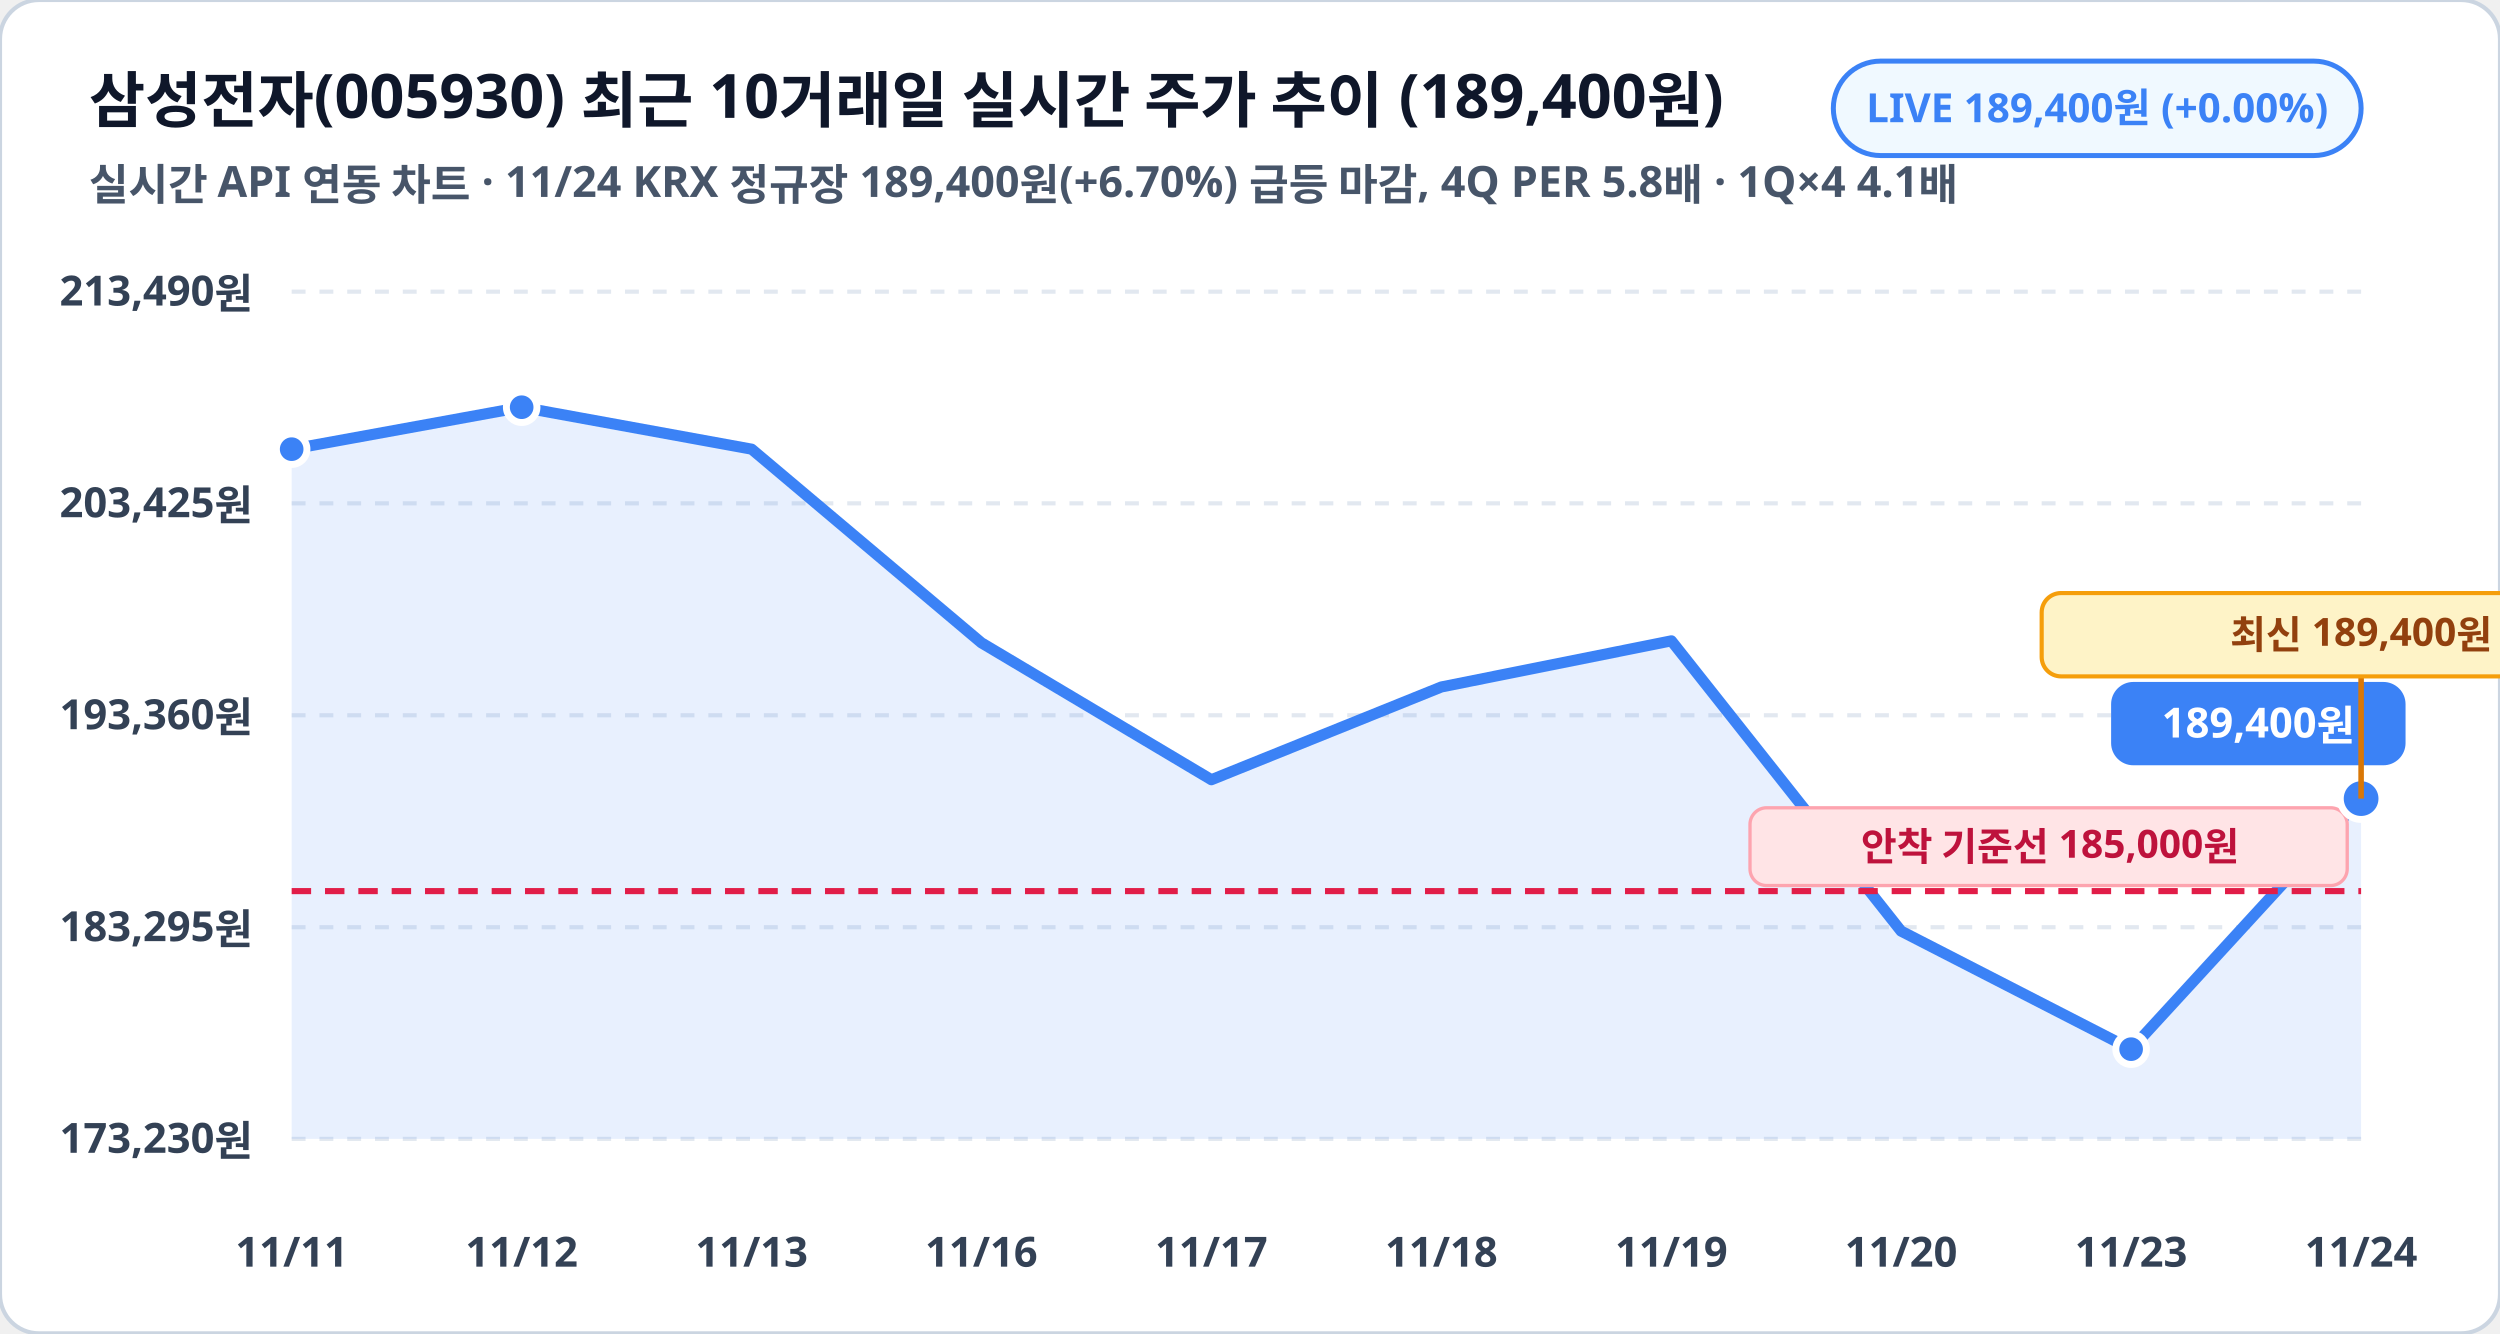
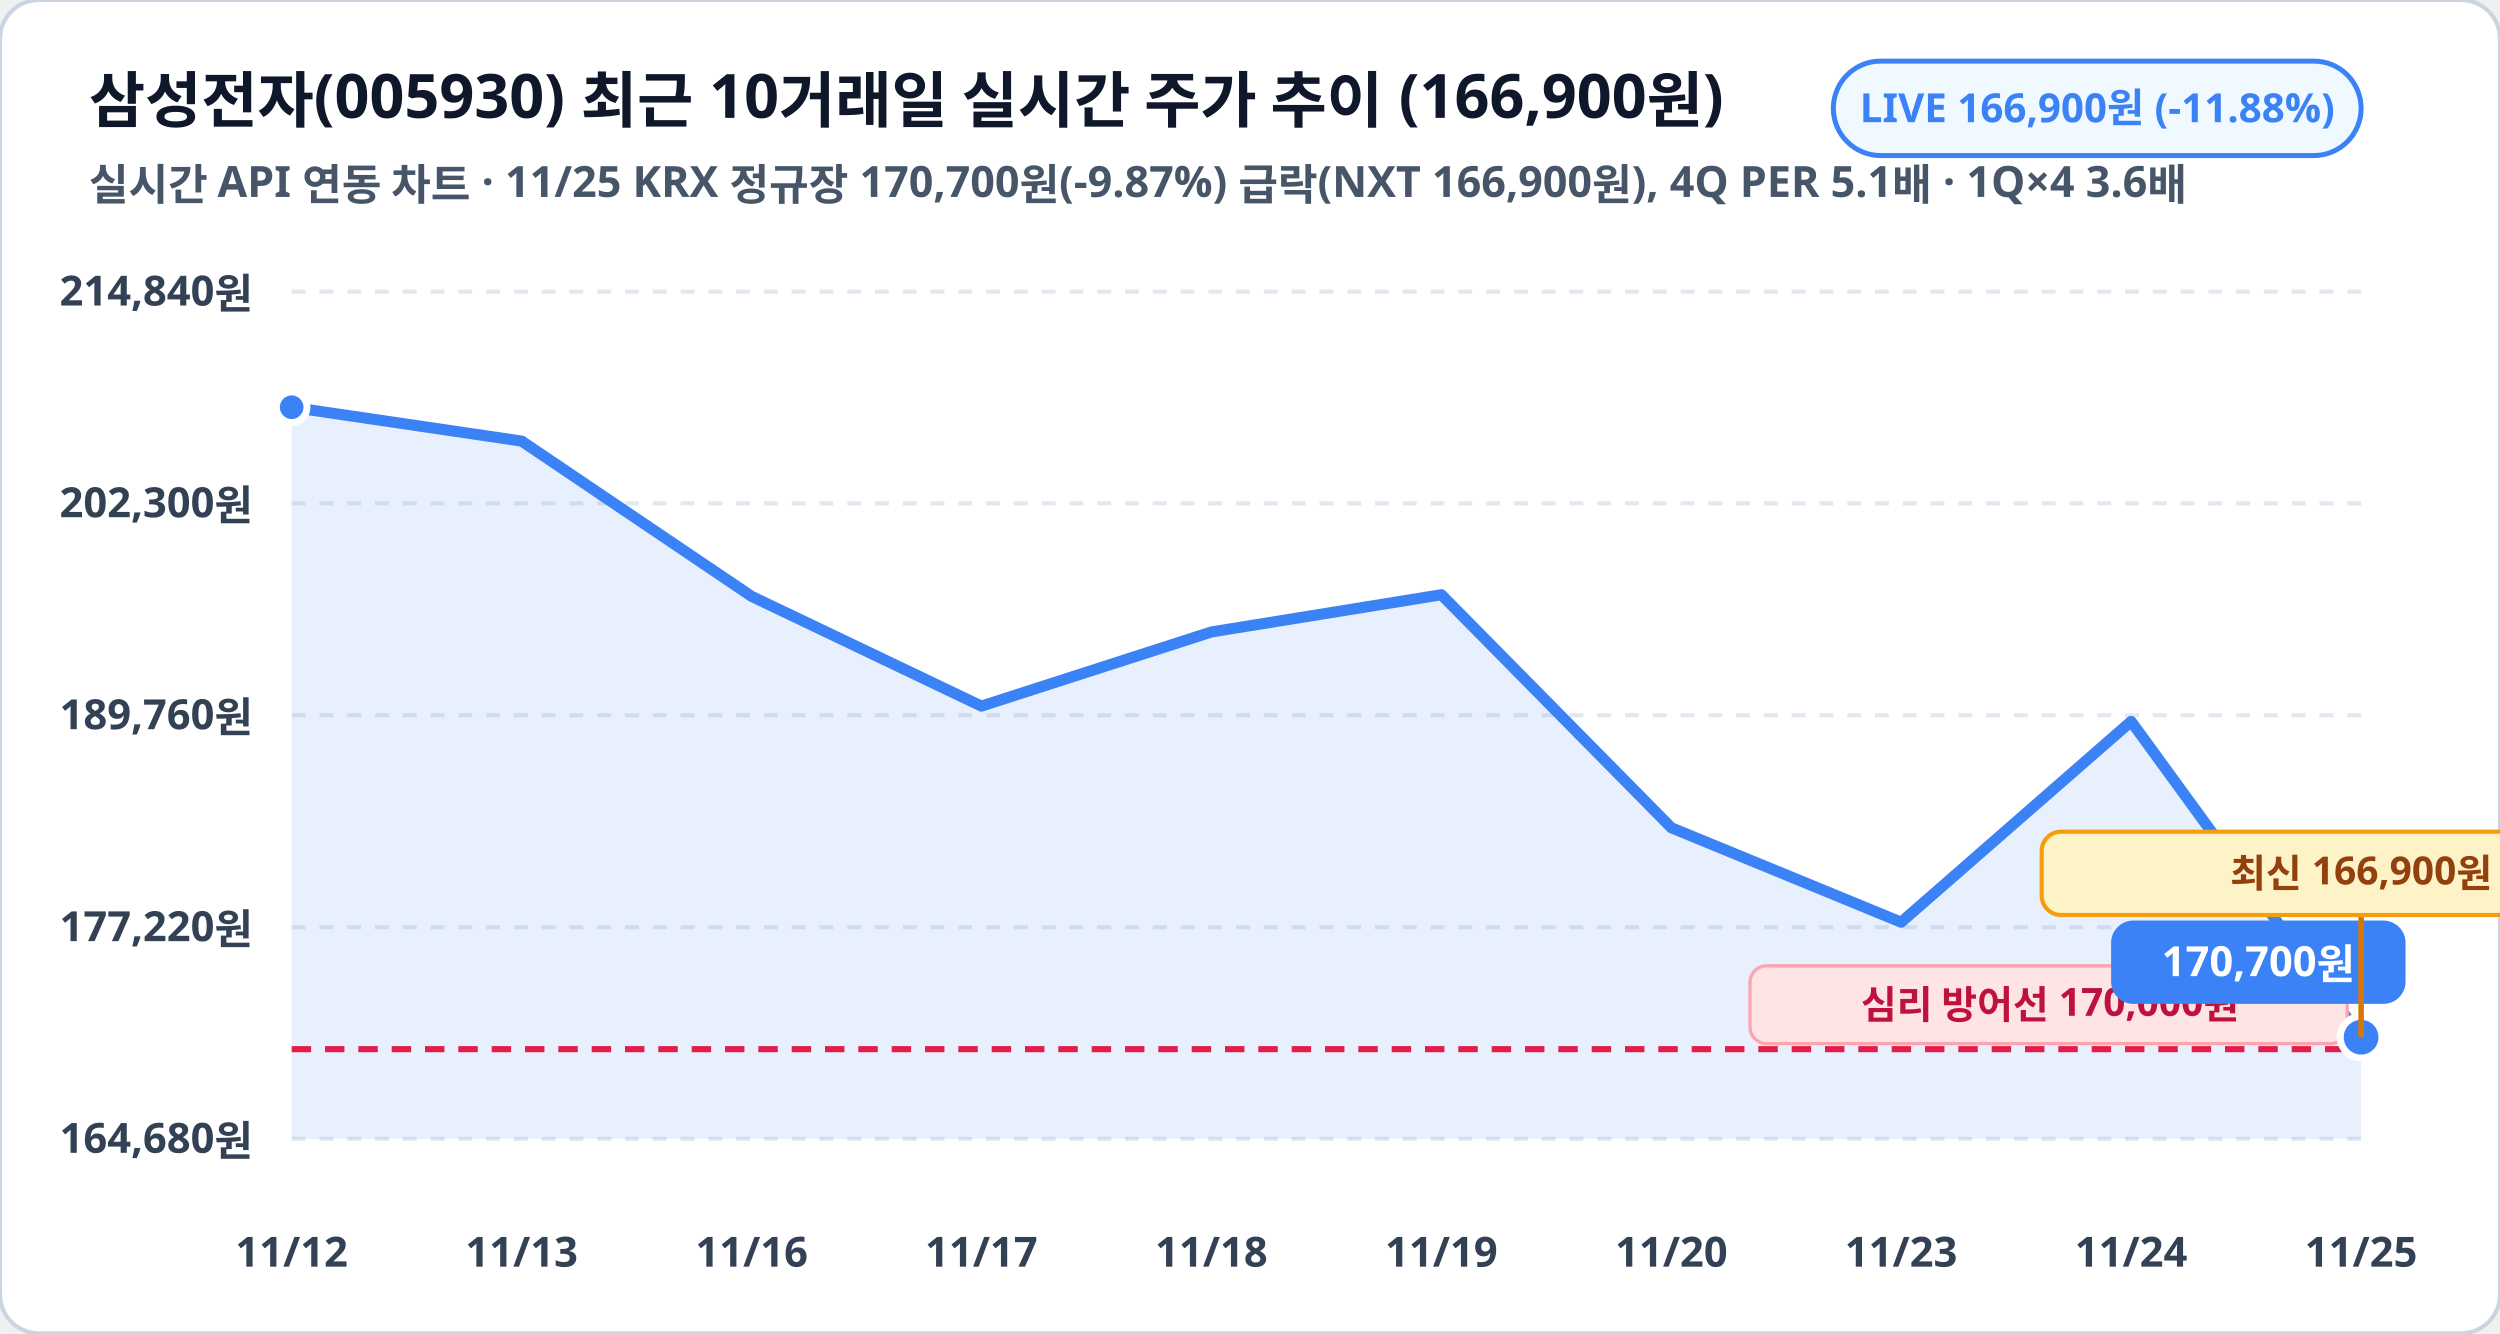
<svg xmlns="http://www.w3.org/2000/svg" viewBox="0 0 900 480" width="100%" height="100%">
  <rect width="900" height="480" rx="14" fill="#ffffff" stroke="#cbd5e1" stroke-width="1.5" />
-   <text x="32" y="44" fill="#0f172a" font-family="Pretendard, sans-serif" font-size="22" font-weight="900">삼성전자(005930) 최근 10거래일 실시간 주가 추이 (189,400원)</text>
-   <text x="32" y="72" fill="#475569" font-family="Pretendard, sans-serif" font-size="15.5" font-weight="600">실시간 API 연동 차트 · 11/24 KRX 정규장 189,400원(+6.70%) 급등 마감, 4Q PER 5.8배 · 1Q×4 4.1배</text>
+   <text x="32" y="44" fill="#0f172a" font-family="Pretendard, sans-serif" font-size="22" font-weight="900">삼성전자(005930) 최근 10거래일 실시간 주가 추이 (166,900원)</text>
+   <text x="32" y="72" fill="#475569" font-family="Pretendard, sans-serif" font-size="15.5" font-weight="600">실시간 API 연동 차트 · 11/25 KRX 정규장 170,700원(-9.87%) 급락(NXT 166,900원), 4Q PER 5.1배 · 1Q×4 3.6배</text>
  <rect x="660" y="22" width="190" height="34" rx="17" fill="#f0f9ff" stroke="#3b82f6" stroke-width="1.8" />
-   <text x="755" y="44" fill="#3b82f6" font-family="Pretendard, sans-serif" font-size="14.5" font-weight="800" text-anchor="middle">LIVE 189,400원 (+0.00%)</text>
+   <text x="755" y="44" fill="#3b82f6" font-family="Pretendard, sans-serif" font-size="14.5" font-weight="800" text-anchor="middle">LIVE 166,900원 (-11.88%)</text>
  <line x1="105" y1="105.0" x2="850" y2="105.0" stroke="#e2e8f0" stroke-width="1.5" stroke-dasharray="5,5" />
-   <text x="91" y="110.0" fill="#334155" font-family="Pretendard, sans-serif" font-size="15" font-weight="700" text-anchor="end">213,490원</text>
+   <text x="91" y="110.0" fill="#334155" font-family="Pretendard, sans-serif" font-size="15" font-weight="700" text-anchor="end">214,840원</text>
  <line x1="105" y1="181.2" x2="850" y2="181.2" stroke="#e2e8f0" stroke-width="1.5" stroke-dasharray="5,5" />
-   <text x="91" y="186.2" fill="#334155" font-family="Pretendard, sans-serif" font-size="15" font-weight="700" text-anchor="end">203,425원</text>
+   <text x="91" y="186.2" fill="#334155" font-family="Pretendard, sans-serif" font-size="15" font-weight="700" text-anchor="end">202,300원</text>
  <line x1="105" y1="257.5" x2="850" y2="257.5" stroke="#e2e8f0" stroke-width="1.5" stroke-dasharray="5,5" />
-   <text x="91" y="262.5" fill="#334155" font-family="Pretendard, sans-serif" font-size="15" font-weight="700" text-anchor="end">193,360원</text>
+   <text x="91" y="262.5" fill="#334155" font-family="Pretendard, sans-serif" font-size="15" font-weight="700" text-anchor="end">189,760원</text>
  <line x1="105" y1="333.8" x2="850" y2="333.8" stroke="#e2e8f0" stroke-width="1.5" stroke-dasharray="5,5" />
-   <text x="91" y="338.8" fill="#334155" font-family="Pretendard, sans-serif" font-size="15" font-weight="700" text-anchor="end">183,295원</text>
+   <text x="91" y="338.8" fill="#334155" font-family="Pretendard, sans-serif" font-size="15" font-weight="700" text-anchor="end">177,220원</text>
  <line x1="105" y1="410.0" x2="850" y2="410.0" stroke="#e2e8f0" stroke-width="1.5" stroke-dasharray="5,5" />
-   <text x="91" y="415.0" fill="#334155" font-family="Pretendard, sans-serif" font-size="15" font-weight="700" text-anchor="end">173,230원</text>
-   <polygon points="105.0,410.0 105.0,161.7 187.8,146.6 270.6,161.7 353.3,231.4 436.1,280.7 518.9,247.3 601.7,230.7 684.4,335.2 767.2,377.7 850.0,287.5 850.0,410.0" fill="#3b82f6" fill-opacity="0.12" />
-   <polyline fill="none" stroke="#3b82f6" stroke-width="4" stroke-linecap="round" stroke-linejoin="round" points="105.0,161.7 187.8,146.6 270.6,161.7 353.3,231.4 436.1,280.7 518.9,247.3 601.7,230.7 684.4,335.2 767.2,377.7 850.0,287.5" />
-   <line x1="105" y1="320.8" x2="850" y2="320.8" stroke="#e11d48" stroke-width="2.2" stroke-dasharray="7,5" />
-   <rect x="630" y="290.8" width="215" height="28" rx="6" fill="#ffe4e6" stroke="#fda4af" stroke-width="1.2" />
-   <text x="738" y="309.8" fill="#be123c" font-family="Pretendard, sans-serif" font-size="14" font-weight="800" text-anchor="middle">안착 기준선 185,000원</text>
-   <circle cx="105.0" cy="161.7" r="5.5" fill="#3b82f6" stroke="#ffffff" stroke-width="2.5" />
-   <circle cx="187.8" cy="146.6" r="5.5" fill="#3b82f6" stroke="#ffffff" stroke-width="2.5" />
-   <circle cx="767.2" cy="377.7" r="5.5" fill="#3b82f6" stroke="#ffffff" stroke-width="2.5" />
-   <circle cx="850.0" cy="287.5" r="7.5" fill="#3b82f6" stroke="#ffffff" stroke-width="2.5" />
-   <rect x="760.0" y="245.5" width="106" height="30" rx="8" fill="#3b82f6" />
-   <text x="813.0" y="265.5" fill="#ffffff" font-family="Pretendard, sans-serif" font-size="15" font-weight="800" text-anchor="middle">189,400원</text>
-   <line x1="850.0" y1="287.5" x2="850.0" y2="243.5" stroke="#d97706" stroke-width="2" />
-   <rect x="735.0" y="213.5" width="230" height="30" rx="7" fill="#fef3c7" stroke="#f59e0b" stroke-width="1.5" />
-   <text x="850.0" y="233.5" fill="#92400e" font-family="Pretendard, sans-serif" font-size="14" font-weight="800" text-anchor="middle">최신 189,400원</text>
-   <text x="105.0" y="456" fill="#334155" font-family="Pretendard, sans-serif" font-size="15" font-weight="700" text-anchor="middle">11/11</text>
-   <text x="187.8" y="456" fill="#334155" font-family="Pretendard, sans-serif" font-size="15" font-weight="700" text-anchor="middle">11/12</text>
-   <text x="270.6" y="456" fill="#334155" font-family="Pretendard, sans-serif" font-size="15" font-weight="700" text-anchor="middle">11/13</text>
-   <text x="353.3" y="456" fill="#334155" font-family="Pretendard, sans-serif" font-size="15" font-weight="700" text-anchor="middle">11/16</text>
-   <text x="436.1" y="456" fill="#334155" font-family="Pretendard, sans-serif" font-size="15" font-weight="700" text-anchor="middle">11/17</text>
-   <text x="518.9" y="456" fill="#334155" font-family="Pretendard, sans-serif" font-size="15" font-weight="700" text-anchor="middle">11/18</text>
-   <text x="601.7" y="456" fill="#334155" font-family="Pretendard, sans-serif" font-size="15" font-weight="700" text-anchor="middle">11/19</text>
-   <text x="684.4" y="456" fill="#334155" font-family="Pretendard, sans-serif" font-size="15" font-weight="700" text-anchor="middle">11/20</text>
-   <text x="767.2" y="456" fill="#334155" font-family="Pretendard, sans-serif" font-size="15" font-weight="700" text-anchor="middle">11/23</text>
-   <text x="850.0" y="456" fill="#334155" font-family="Pretendard, sans-serif" font-size="15" font-weight="700" text-anchor="middle">11/24</text>
+   <text x="91" y="415.0" fill="#334155" font-family="Pretendard, sans-serif" font-size="15" font-weight="700" text-anchor="end">164,680원</text>
+   <polygon points="105.0,410.0 105.0,146.6 187.8,158.8 270.6,214.7 353.3,254.2 436.1,227.5 518.9,214.1 601.7,298.0 684.4,332.0 767.2,259.7 850.0,373.4 850.0,410.0" fill="#3b82f6" fill-opacity="0.12" />
+   <polyline fill="none" stroke="#3b82f6" stroke-width="4" stroke-linecap="round" stroke-linejoin="round" points="105.0,146.6 187.8,158.8 270.6,214.7 353.3,254.2 436.1,227.5 518.9,214.1 601.7,298.0 684.4,332.0 767.2,259.7 850.0,373.4" />
+   <line x1="105" y1="377.7" x2="850" y2="377.7" stroke="#e11d48" stroke-width="2.2" stroke-dasharray="7,5" />
+   <rect x="630" y="347.7" width="215" height="28" rx="6" fill="#ffe4e6" stroke="#fda4af" stroke-width="1.2" />
+   <text x="738" y="366.7" fill="#be123c" font-family="Pretendard, sans-serif" font-size="14" font-weight="800" text-anchor="middle">심리 방어선 170,000원</text>
+   <circle cx="105.0" cy="146.6" r="5.5" fill="#3b82f6" stroke="#ffffff" stroke-width="2.5" />
+   <circle cx="850.0" cy="373.4" r="7.5" fill="#3b82f6" stroke="#ffffff" stroke-width="2.5" />
+   <rect x="760.0" y="331.4" width="106" height="30" rx="8" fill="#3b82f6" />
+   <text x="813.0" y="351.4" fill="#ffffff" font-family="Pretendard, sans-serif" font-size="15" font-weight="800" text-anchor="middle">170,700원</text>
+   <line x1="850.0" y1="373.4" x2="850.0" y2="329.4" stroke="#d97706" stroke-width="2" />
+   <rect x="735.0" y="299.4" width="230" height="30" rx="7" fill="#fef3c7" stroke="#f59e0b" stroke-width="1.5" />
+   <text x="850.0" y="319.4" fill="#92400e" font-family="Pretendard, sans-serif" font-size="14" font-weight="800" text-anchor="middle">최신 166,900원</text>
+   <text x="105.0" y="456" fill="#334155" font-family="Pretendard, sans-serif" font-size="15" font-weight="700" text-anchor="middle">11/12</text>
+   <text x="187.8" y="456" fill="#334155" font-family="Pretendard, sans-serif" font-size="15" font-weight="700" text-anchor="middle">11/13</text>
+   <text x="270.6" y="456" fill="#334155" font-family="Pretendard, sans-serif" font-size="15" font-weight="700" text-anchor="middle">11/16</text>
+   <text x="353.3" y="456" fill="#334155" font-family="Pretendard, sans-serif" font-size="15" font-weight="700" text-anchor="middle">11/17</text>
+   <text x="436.1" y="456" fill="#334155" font-family="Pretendard, sans-serif" font-size="15" font-weight="700" text-anchor="middle">11/18</text>
+   <text x="518.9" y="456" fill="#334155" font-family="Pretendard, sans-serif" font-size="15" font-weight="700" text-anchor="middle">11/19</text>
+   <text x="601.7" y="456" fill="#334155" font-family="Pretendard, sans-serif" font-size="15" font-weight="700" text-anchor="middle">11/20</text>
+   <text x="684.4" y="456" fill="#334155" font-family="Pretendard, sans-serif" font-size="15" font-weight="700" text-anchor="middle">11/23</text>
+   <text x="767.2" y="456" fill="#334155" font-family="Pretendard, sans-serif" font-size="15" font-weight="700" text-anchor="middle">11/24</text>
+   <text x="850.0" y="456" fill="#334155" font-family="Pretendard, sans-serif" font-size="15" font-weight="700" text-anchor="middle">11/25</text>
</svg>
